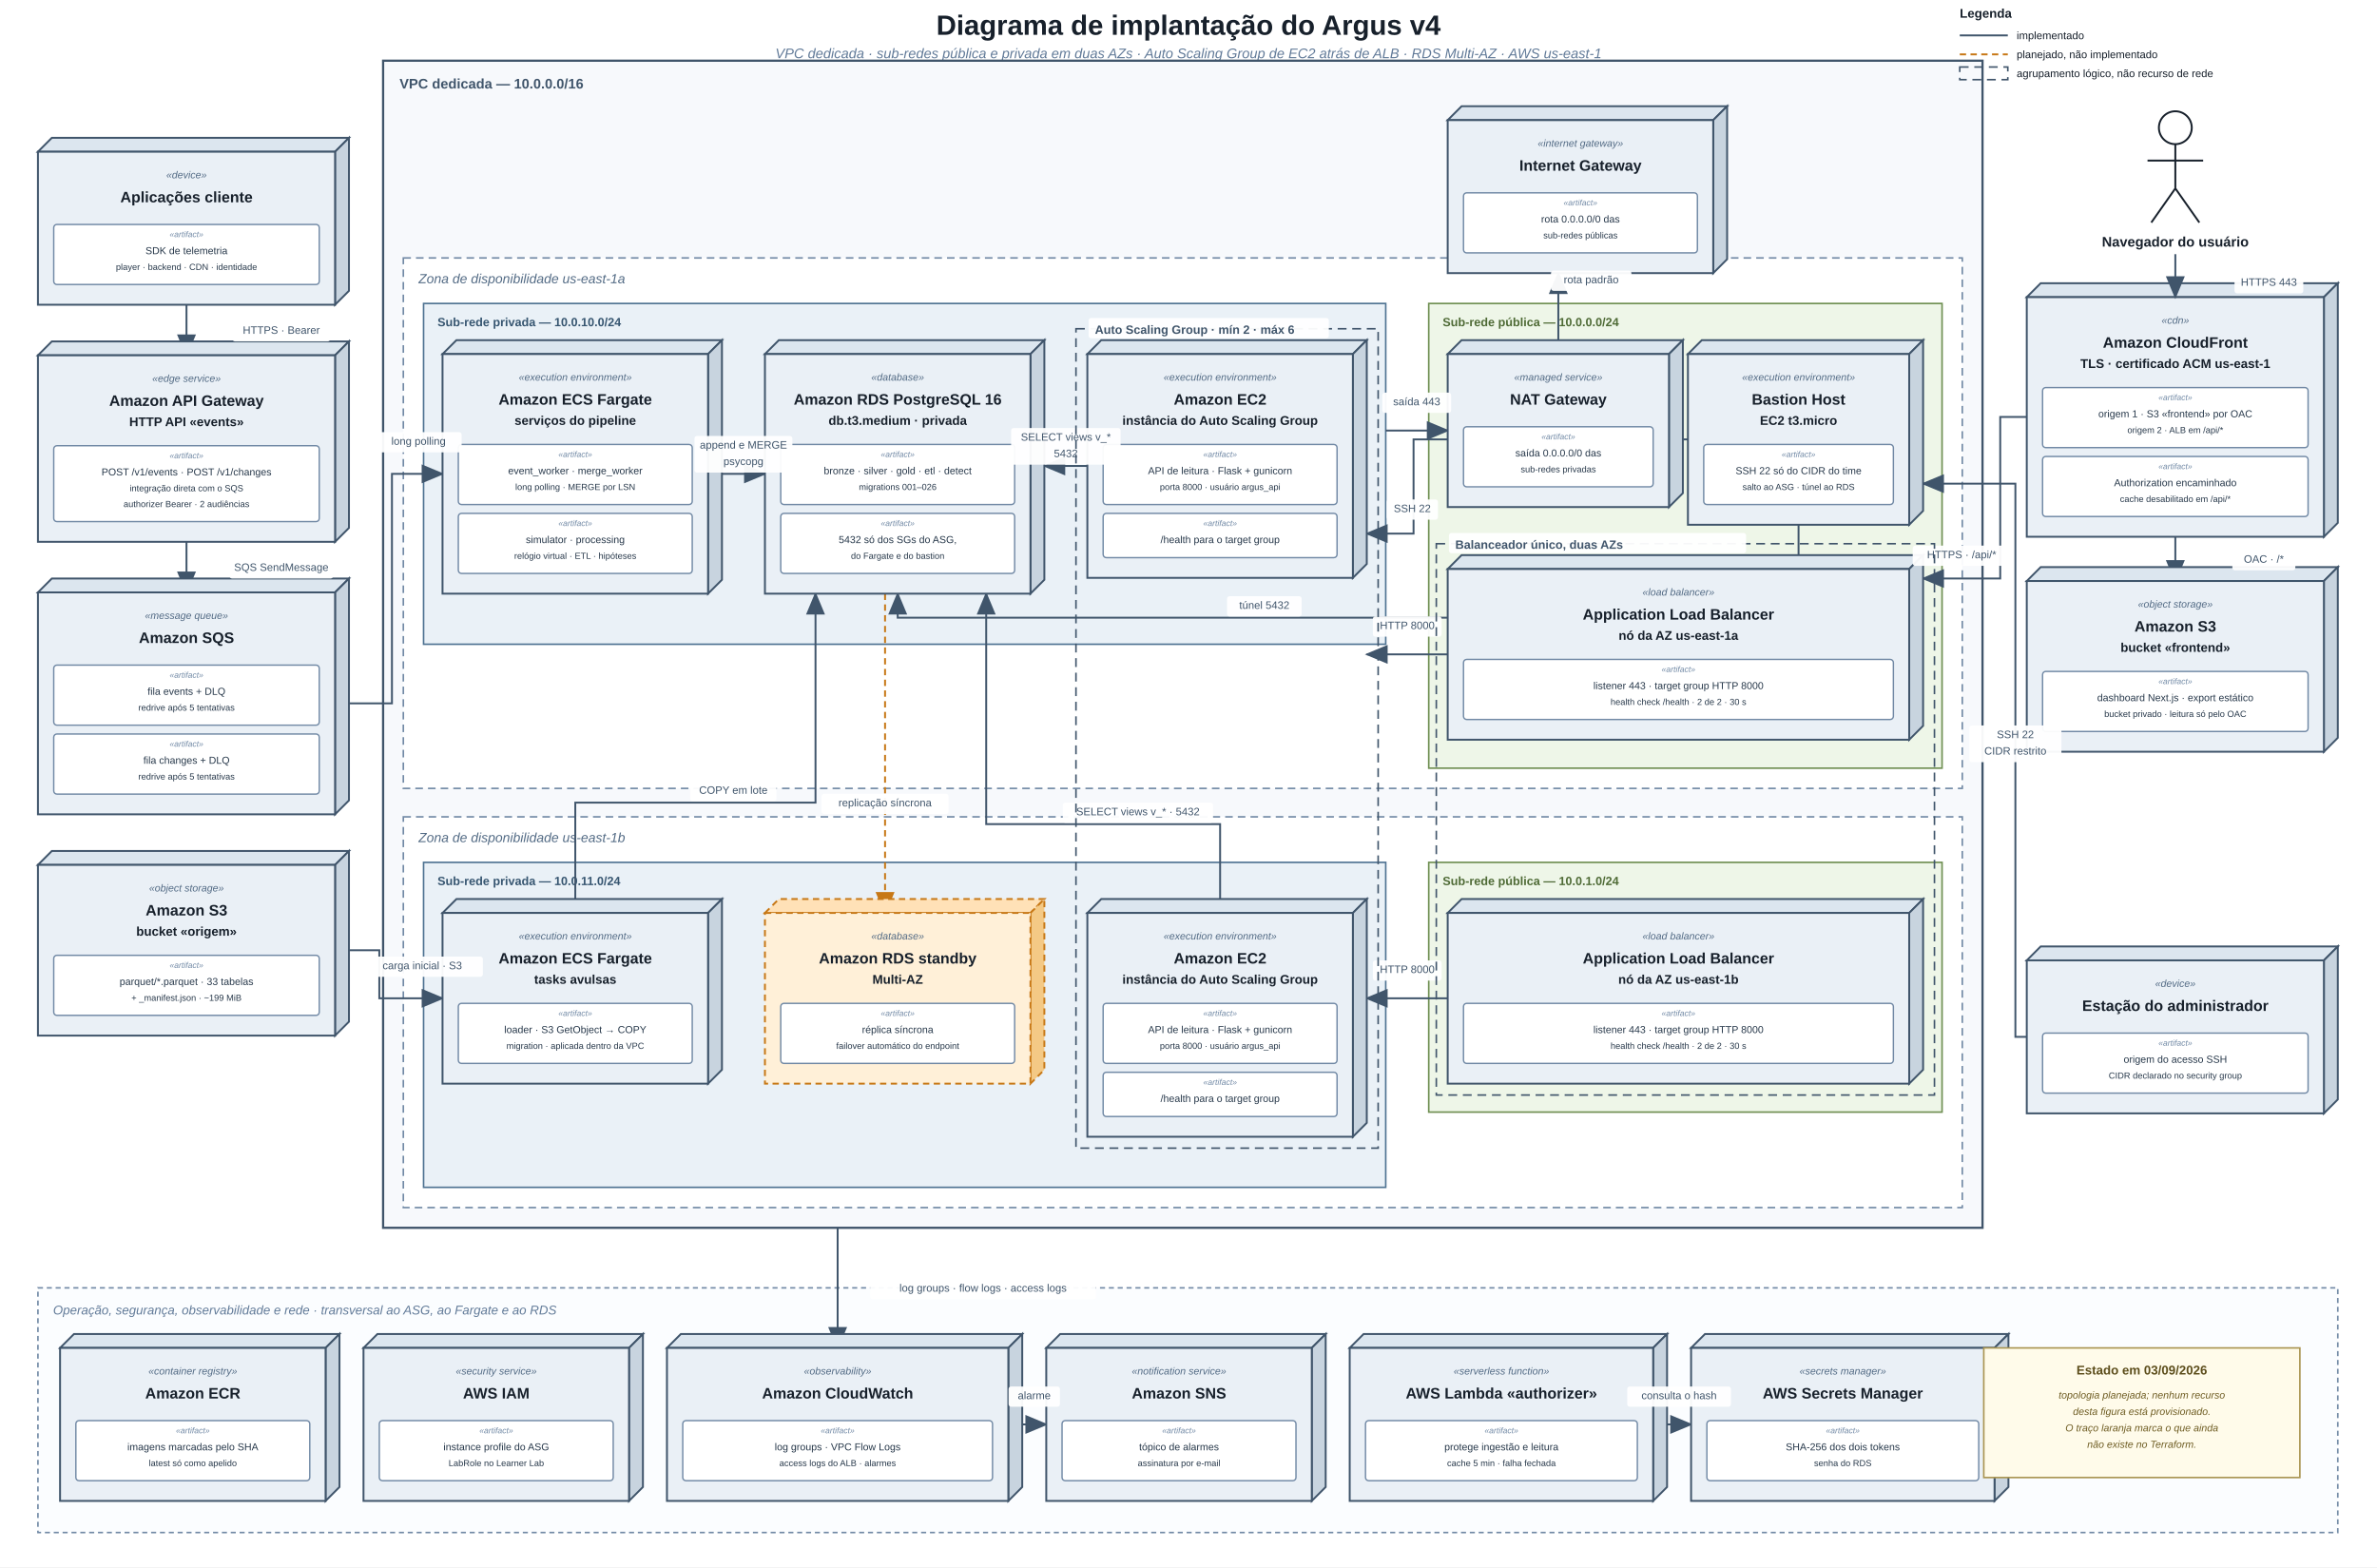
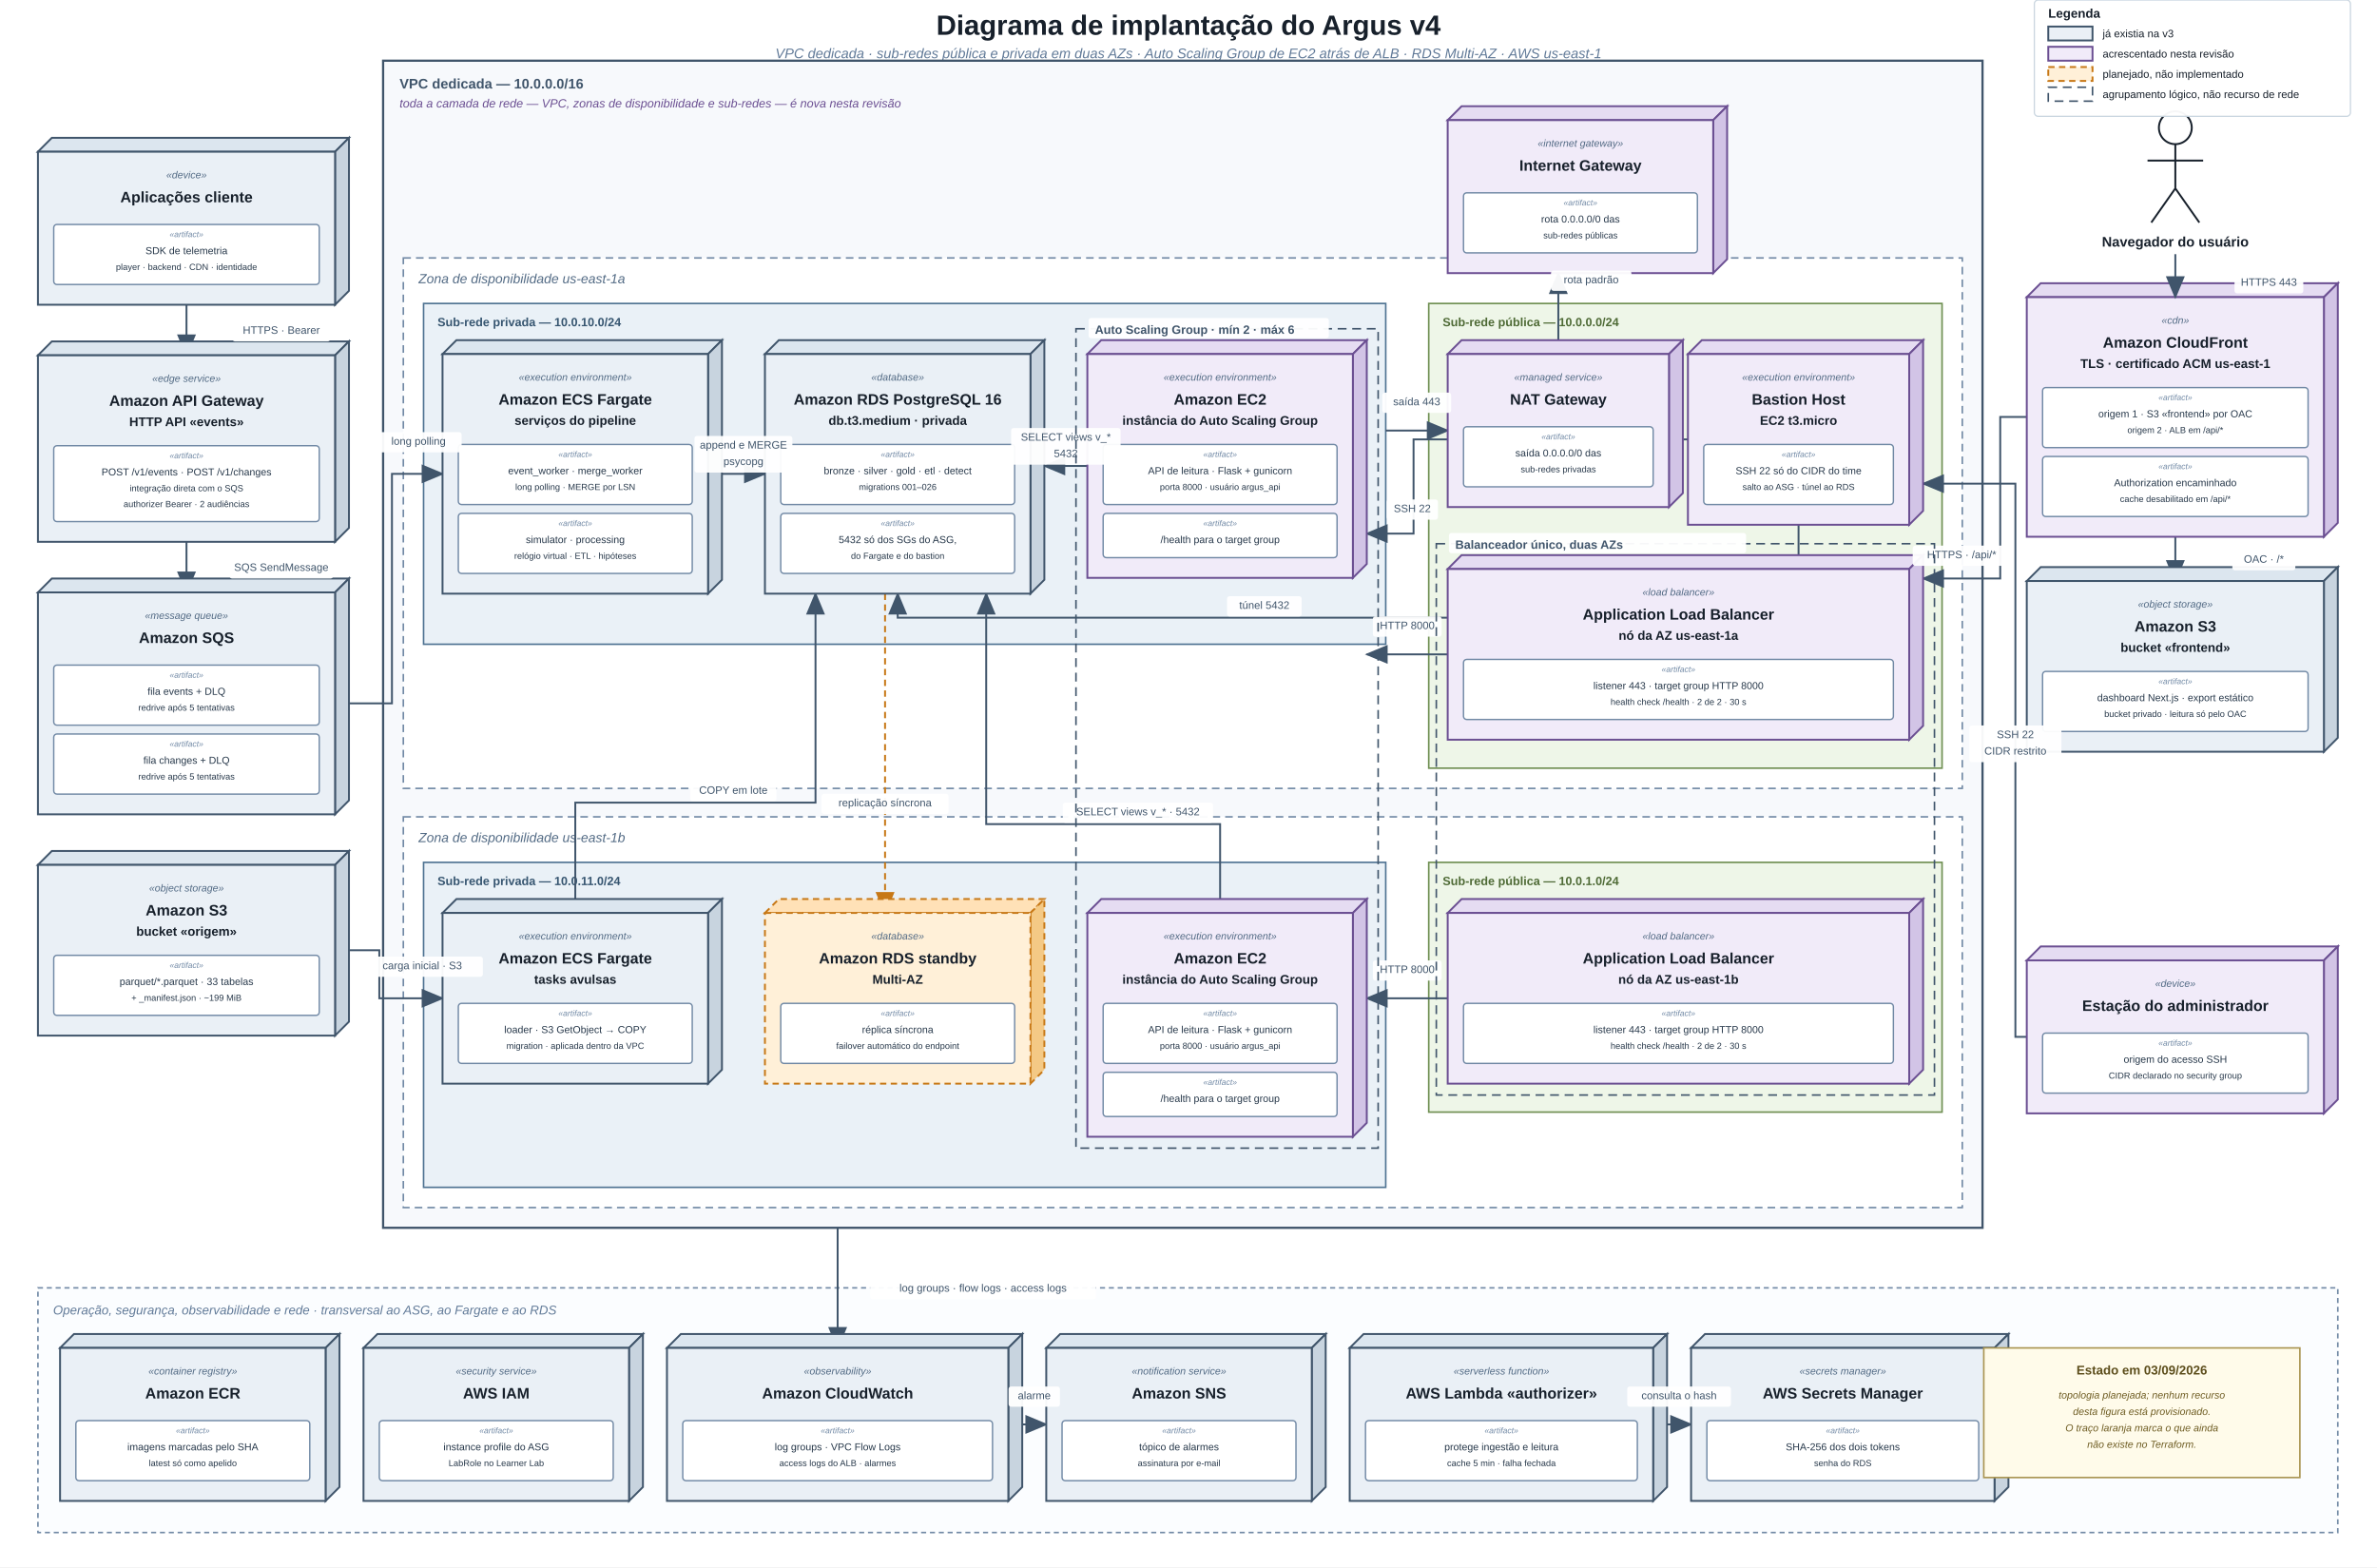
<svg xmlns="http://www.w3.org/2000/svg" width="3760" height="2479" viewBox="0 0 3760 2479" role="img" aria-labelledby="title desc">
  <defs>
    <marker id="arrow" markerWidth="12" markerHeight="10" refX="11" refY="5" orient="auto" markerUnits="strokeWidth">
      <path d="M0,0 L12,5 L0,10 z" fill="#40556b" />
    </marker>
    <marker id="arrow-plan" markerWidth="12" markerHeight="10" refX="11" refY="5" orient="auto" markerUnits="strokeWidth">
      <path d="M0,0 L12,5 L0,10 z" fill="#c77816" />
    </marker>
    <style>
      .page-title { font: 700 44px Arial, sans-serif; fill: #17202b; text-anchor: middle; }
      .page-subtitle { font: italic 22px Arial, sans-serif; fill: #617a98; text-anchor: middle; }
      .node-face { fill: #eaf0f6; stroke: #40556b; stroke-width: 3; }
      .node-top { fill: #dce6ef; stroke: #40556b; stroke-width: 3; }
      .node-side { fill: #c8d4df; stroke: #40556b; stroke-width: 3; }
+       .new-face { fill: #f1ebf9; stroke: #6b4f92; stroke-width: 3; }
+       .new-top { fill: #e5dcf2; stroke: #6b4f92; stroke-width: 3; }
+       .new-side { fill: #d2c4e6; stroke: #6b4f92; stroke-width: 3; }
+       .vpc-note { font: italic 19px Arial, sans-serif; fill: #6b4f92; }
      .planned-face { fill: #fff0d8; stroke: #c77816; stroke-width: 3; stroke-dasharray: 10 7; }
      .planned-top { fill: #ffe1b7; stroke: #c77816; stroke-width: 3; stroke-dasharray: 10 7; }
      .planned-side { fill: #f4c985; stroke: #c77816; stroke-width: 3; stroke-dasharray: 10 7; }
      .artifact { fill: #ffffff; stroke: #7189a5; stroke-width: 2.2; rx: 5; }
      .stereo { font: italic 16px Arial, sans-serif; fill: #526a84; text-anchor: middle; }
      .node-title { font: 700 24px Arial, sans-serif; fill: #17202b; text-anchor: middle; }
      .node-subtitle { font: 700 20px Arial, sans-serif; fill: #17202b; text-anchor: middle; }
      .artifact-stereo { font: italic 13px Arial, sans-serif; fill: #7189a5; text-anchor: middle; }
      .artifact-text { font: 16px Arial, sans-serif; fill: #27384a; text-anchor: middle; }
      .artifact-small { font: 14px Arial, sans-serif; fill: #27384a; text-anchor: middle; }
      .flow { fill: none; stroke: #40556b; stroke-width: 3; marker-end: url(#arrow); }
      .flow-plan { fill: none; stroke: #c77816; stroke-width: 3; stroke-dasharray: 10 7; marker-end: url(#arrow-plan); }
      .flow-label-bg { fill: #ffffff; opacity: .95; rx: 4; }
      .flow-label { font: 17px Arial, sans-serif; fill: #40556b; text-anchor: middle; }
      .band { fill: #fbfdff; stroke: #7189a5; stroke-width: 2.5; stroke-dasharray: 8 6; }
      .band-title { font: italic 20px Arial, sans-serif; fill: #617a98; }
      .vpc { fill: #f7f9fc; stroke: #40556b; stroke-width: 3.5; }
      .vpc-title { font: 700 22px Arial, sans-serif; fill: #40556b; }
      .az { fill: #ffffff; stroke: #7189a5; stroke-width: 2.5; stroke-dasharray: 12 8; }
      .az-title { font: italic 21px Arial, sans-serif; fill: #526a84; }
      .sub-pub { fill: #eef6e8; stroke: #6f8f52; stroke-width: 2.5; }
      .sub-pub-title { font: 700 19px Arial, sans-serif; fill: #4e6a35; }
      .sub-priv { fill: #eaf1f7; stroke: #4f7392; stroke-width: 2.5; }
      .sub-priv-title { font: 700 19px Arial, sans-serif; fill: #365570; }
      .group { fill: none; stroke: #40556b; stroke-width: 2.5; stroke-dasharray: 14 9; }
      .group-title { font: 700 19px Arial, sans-serif; fill: #40556b; }
      .note { fill: #fffbea; stroke: #aa9552; stroke-width: 2.5; }
      .note-title { font: 700 20px Arial, sans-serif; fill: #5c4d1b; text-anchor: middle; }
      .note-text { font: italic 16px Arial, sans-serif; fill: #6e5c22; text-anchor: middle; }
      .legend-title { font: 700 20px Arial, sans-serif; fill: #17202b; }
      .legend-text { font: 17px Arial, sans-serif; fill: #17202b; }
      .actor { fill: none; stroke: #17202b; stroke-width: 3; }
      .actor-label { font: 700 22px Arial, sans-serif; fill: #17202b; text-anchor: middle; }
    </style>
  </defs>
  <rect width="3760" height="2479" fill="#ffffff" />
  <text x="1880.0" y="55" class="page-title">Diagrama de implantação do Argus v4</text>
  <text x="1880.0" y="92" class="page-subtitle">VPC dedicada · sub-redes pública e privada em duas AZs · Auto Scaling Group de EC2 atrás de ALB · RDS Multi-AZ · AWS us-east-1</text>
  <rect x="606" y="96" width="2530" height="1846" class="vpc" />
  <text x="632" y="140" class="vpc-title">VPC dedicada — 10.0.0.0/16</text>
+   <text x="632" y="170" class="vpc-note">toda a camada de rede — VPC, zonas de disponibilidade e sub-redes — é nova nesta revisão</text>
  <rect x="638" y="408" width="2466" height="839" class="az" />
  <text x="662" y="448" class="az-title">Zona de disponibilidade us-east-1a</text>
  <rect x="638" y="1292" width="2466" height="618" class="az" />
  <text x="662" y="1332" class="az-title">Zona de disponibilidade us-east-1b</text>
  <rect x="670" y="480" width="1522" height="539" class="sub-priv" />
  <text x="692" y="516" class="sub-priv-title">Sub-rede privada — 10.0.10.0/24</text>
  <rect x="2260" y="480" width="812" height="735" class="sub-pub" />
  <text x="2282" y="516" class="sub-pub-title">Sub-rede pública — 10.0.0.0/24</text>
  <rect x="670" y="1364" width="1522" height="514" class="sub-priv" />
  <text x="692" y="1400" class="sub-priv-title">Sub-rede privada — 10.0.11.0/24</text>
  <rect x="2260" y="1364" width="812" height="395" class="sub-pub" />
  <text x="2282" y="1400" class="sub-pub-title">Sub-rede pública — 10.0.1.0/24</text>
  <rect x="60" y="2037" width="3638" height="387" class="band" />
  <text x="84" y="2079" class="band-title">Operação, segurança, observabilidade e rede · transversal ao ASG, ao Fargate e ao RDS</text>
  <path d="M295.0 482 V562" class="flow" />
  <path d="M295.0 857 V937" class="flow" />
  <path d="M530 1112.5 H620 V749.5 H700" class="flow" />
  <path d="M530 1503.0 H600 V1579.0 H700" class="flow" />
  <path d="M1142 749.5 H1210" class="flow" />
  <path d="M910.0 1444 V1269.5 H1290 V939" class="flow" />
  <path d="M1720 737.0 H1652" class="flow" />
  <path d="M1930.0 1444 V1303.5 H1560 V939" class="flow" />
  <path d="M1400 939 V1444" class="flow-plan" />
  <path d="M2290 1035.0 H2162" class="flow" />
  <path d="M2290 1579.0 H2162" class="flow" />
  <path d="M2192 681.0 H2290" class="flow" />
  <path d="M2465.0 560 V432" class="flow" />
  <path d="M2670 695.0 H2236 V844 H2162" class="flow" />
  <path d="M2845.0 830 V977 H1420 V939" class="flow" />
  <path d="M3206 659.5 H3164 V915.0 H3042" class="flow" />
  <path d="M3441.0 849 V919" class="flow" />
  <path d="M3206 1640.0 H3188 V765.0 H3042" class="flow" />
  <path d="M1617 2253.0 H1655" class="flow" />
  <path d="M2637 2253.0 H2675" class="flow" />
  <path d="M1325.0 1942 V2132" class="flow" />
  <g>
    <polygon points="60,240 82,218 552,218 530,240" class="node-top" />
    <polygon points="530,240 552,218 552,460 530,482" class="node-side" />
    <rect x="60" y="240" width="470" height="242" class="node-face" />
    <text x="295.0" y="282" class="stereo">«device»</text>
    <text x="295.0" y="320" class="node-title">Aplicações cliente</text>
    <rect x="85" y="355" width="420" height="95" class="artifact" />
    <text x="295.0" y="375" class="artifact-stereo">«artifact»</text>
    <text x="295.0" y="402" class="artifact-text">SDK de telemetria</text>
    <text x="295.0" y="427" class="artifact-small">player · backend · CDN · identidade</text>
  </g>
  <g>
    <polygon points="60,562 82,540 552,540 530,562" class="node-top" />
    <polygon points="530,562 552,540 552,835 530,857" class="node-side" />
    <rect x="60" y="562" width="470" height="295" class="node-face" />
    <text x="295.0" y="604" class="stereo">«edge service»</text>
    <text x="295.0" y="642" class="node-title">Amazon API Gateway</text>
    <text x="295.0" y="674" class="node-subtitle">HTTP API «events»</text>
    <rect x="85" y="705" width="420" height="120" class="artifact" />
    <text x="295.0" y="725" class="artifact-stereo">«artifact»</text>
    <text x="295.0" y="752" class="artifact-text">POST /v1/events · POST /v1/changes</text>
    <text x="295.0" y="777" class="artifact-small">integração direta com o SQS</text>
    <text x="295.0" y="802" class="artifact-small">authorizer Bearer · 2 audiências</text>
  </g>
  <g>
    <polygon points="60,937 82,915 552,915 530,937" class="node-top" />
    <polygon points="530,937 552,915 552,1266 530,1288" class="node-side" />
    <rect x="60" y="937" width="470" height="351" class="node-face" />
    <text x="295.0" y="979" class="stereo">«message queue»</text>
    <text x="295.0" y="1017" class="node-title">Amazon SQS</text>
    <rect x="85" y="1052" width="420" height="95" class="artifact" />
    <text x="295.0" y="1072" class="artifact-stereo">«artifact»</text>
    <text x="295.0" y="1099" class="artifact-text">fila events + DLQ</text>
    <text x="295.0" y="1124" class="artifact-small">redrive após 5 tentativas</text>
    <rect x="85" y="1161" width="420" height="95" class="artifact" />
    <text x="295.0" y="1181" class="artifact-stereo">«artifact»</text>
    <text x="295.0" y="1208" class="artifact-text">fila changes + DLQ</text>
    <text x="295.0" y="1233" class="artifact-small">redrive após 5 tentativas</text>
  </g>
  <g>
    <polygon points="60,1368 82,1346 552,1346 530,1368" class="node-top" />
    <polygon points="530,1368 552,1346 552,1616 530,1638" class="node-side" />
    <rect x="60" y="1368" width="470" height="270" class="node-face" />
    <text x="295.0" y="1410" class="stereo">«object storage»</text>
    <text x="295.0" y="1448" class="node-title">Amazon S3</text>
    <text x="295.0" y="1480" class="node-subtitle">bucket «origem»</text>
    <rect x="85" y="1511" width="420" height="95" class="artifact" />
    <text x="295.0" y="1531" class="artifact-stereo">«artifact»</text>
    <text x="295.0" y="1558" class="artifact-text">parquet/*.parquet · 33 tabelas</text>
    <text x="295.0" y="1583" class="artifact-small">+ _manifest.json · ~199 MiB</text>
  </g>
  <g>
    <polygon points="700,560 722,538 1142,538 1120,560" class="node-top" />
    <polygon points="1120,560 1142,538 1142,917 1120,939" class="node-side" />
    <rect x="700" y="560" width="420" height="379" class="node-face" />
    <text x="910.0" y="602" class="stereo">«execution environment»</text>
    <text x="910.0" y="640" class="node-title">Amazon ECS Fargate</text>
    <text x="910.0" y="672" class="node-subtitle">serviços do pipeline</text>
    <rect x="725" y="703" width="370" height="95" class="artifact" />
    <text x="910.0" y="723" class="artifact-stereo">«artifact»</text>
    <text x="910.0" y="750" class="artifact-text">event_worker · merge_worker</text>
    <text x="910.0" y="775" class="artifact-small">long polling · MERGE por LSN</text>
    <rect x="725" y="812" width="370" height="95" class="artifact" />
    <text x="910.0" y="832" class="artifact-stereo">«artifact»</text>
    <text x="910.0" y="859" class="artifact-text">simulator · processing</text>
    <text x="910.0" y="884" class="artifact-small">relógio virtual · ETL · hipóteses</text>
  </g>
  <g>
    <polygon points="1210,560 1232,538 1652,538 1630,560" class="node-top" />
    <polygon points="1630,560 1652,538 1652,917 1630,939" class="node-side" />
    <rect x="1210" y="560" width="420" height="379" class="node-face" />
    <text x="1420.0" y="602" class="stereo">«database»</text>
    <text x="1420.0" y="640" class="node-title">Amazon RDS PostgreSQL 16</text>
    <text x="1420.0" y="672" class="node-subtitle">db.t3.medium · privada</text>
    <rect x="1235" y="703" width="370" height="95" class="artifact" />
    <text x="1420.0" y="723" class="artifact-stereo">«artifact»</text>
    <text x="1420.0" y="750" class="artifact-text">bronze · silver · gold · etl · detect</text>
    <text x="1420.0" y="775" class="artifact-small">migrations 001–026</text>
    <rect x="1235" y="812" width="370" height="95" class="artifact" />
    <text x="1420.0" y="832" class="artifact-stereo">«artifact»</text>
    <text x="1420.0" y="859" class="artifact-text">5432 só dos SGs do ASG,</text>
    <text x="1420.0" y="884" class="artifact-small">do Fargate e do bastion</text>
  </g>
  <g>
-     <polygon points="1720,560 1742,538 2162,538 2140,560" class="node-top" />
-     <polygon points="2140,560 2162,538 2162,892 2140,914" class="node-side" />
-     <rect x="1720" y="560" width="420" height="354" class="node-face" />
+     <polygon points="1720,560 1742,538 2162,538 2140,560" class="new-top" />
+     <polygon points="2140,560 2162,538 2162,892 2140,914" class="new-side" />
+     <rect x="1720" y="560" width="420" height="354" class="new-face" />
    <text x="1930.0" y="602" class="stereo">«execution environment»</text>
    <text x="1930.0" y="640" class="node-title">Amazon EC2</text>
    <text x="1930.0" y="672" class="node-subtitle">instância do Auto Scaling Group</text>
    <rect x="1745" y="703" width="370" height="95" class="artifact" />
    <text x="1930.0" y="723" class="artifact-stereo">«artifact»</text>
    <text x="1930.0" y="750" class="artifact-text">API de leitura · Flask + gunicorn</text>
    <text x="1930.0" y="775" class="artifact-small">porta 8000 · usuário argus_api</text>
    <rect x="1745" y="812" width="370" height="70" class="artifact" />
    <text x="1930.0" y="832" class="artifact-stereo">«artifact»</text>
    <text x="1930.0" y="859" class="artifact-text">/health para o target group</text>
  </g>
  <g>
-     <polygon points="2290,560 2312,538 2662,538 2640,560" class="node-top" />
-     <polygon points="2640,560 2662,538 2662,780 2640,802" class="node-side" />
-     <rect x="2290" y="560" width="350" height="242" class="node-face" />
+     <polygon points="2290,560 2312,538 2662,538 2640,560" class="new-top" />
+     <polygon points="2640,560 2662,538 2662,780 2640,802" class="new-side" />
+     <rect x="2290" y="560" width="350" height="242" class="new-face" />
    <text x="2465.0" y="602" class="stereo">«managed service»</text>
    <text x="2465.0" y="640" class="node-title">NAT Gateway</text>
    <rect x="2315" y="675" width="300" height="95" class="artifact" />
    <text x="2465.0" y="695" class="artifact-stereo">«artifact»</text>
    <text x="2465.0" y="722" class="artifact-text">saída 0.0.0.0/0 das</text>
    <text x="2465.0" y="747" class="artifact-small">sub-redes privadas</text>
  </g>
  <g>
-     <polygon points="2670,560 2692,538 3042,538 3020,560" class="node-top" />
-     <polygon points="3020,560 3042,538 3042,808 3020,830" class="node-side" />
-     <rect x="2670" y="560" width="350" height="270" class="node-face" />
+     <polygon points="2670,560 2692,538 3042,538 3020,560" class="new-top" />
+     <polygon points="3020,560 3042,538 3042,808 3020,830" class="new-side" />
+     <rect x="2670" y="560" width="350" height="270" class="new-face" />
    <text x="2845.0" y="602" class="stereo">«execution environment»</text>
    <text x="2845.0" y="640" class="node-title">Bastion Host</text>
    <text x="2845.0" y="672" class="node-subtitle">EC2 t3.micro</text>
    <rect x="2695" y="703" width="300" height="95" class="artifact" />
    <text x="2845.0" y="723" class="artifact-stereo">«artifact»</text>
    <text x="2845.0" y="750" class="artifact-text">SSH 22 só do CIDR do time</text>
    <text x="2845.0" y="775" class="artifact-small">salto ao ASG · túnel ao RDS</text>
  </g>
  <g>
-     <polygon points="2290,900 2312,878 3042,878 3020,900" class="node-top" />
-     <polygon points="3020,900 3042,878 3042,1148 3020,1170" class="node-side" />
-     <rect x="2290" y="900" width="730" height="270" class="node-face" />
+     <polygon points="2290,900 2312,878 3042,878 3020,900" class="new-top" />
+     <polygon points="3020,900 3042,878 3042,1148 3020,1170" class="new-side" />
+     <rect x="2290" y="900" width="730" height="270" class="new-face" />
    <text x="2655.0" y="942" class="stereo">«load balancer»</text>
    <text x="2655.0" y="980" class="node-title">Application Load Balancer</text>
    <text x="2655.0" y="1012" class="node-subtitle">nó da AZ us-east-1a</text>
    <rect x="2315" y="1043" width="680" height="95" class="artifact" />
    <text x="2655.0" y="1063" class="artifact-stereo">«artifact»</text>
    <text x="2655.0" y="1090" class="artifact-text">listener 443 · target group HTTP 8000</text>
    <text x="2655.0" y="1115" class="artifact-small">health check /health · 2 de 2 · 30 s</text>
  </g>
  <g>
    <polygon points="700,1444 722,1422 1142,1422 1120,1444" class="node-top" />
    <polygon points="1120,1444 1142,1422 1142,1692 1120,1714" class="node-side" />
    <rect x="700" y="1444" width="420" height="270" class="node-face" />
    <text x="910.0" y="1486" class="stereo">«execution environment»</text>
    <text x="910.0" y="1524" class="node-title">Amazon ECS Fargate</text>
    <text x="910.0" y="1556" class="node-subtitle">tasks avulsas</text>
    <rect x="725" y="1587" width="370" height="95" class="artifact" />
    <text x="910.0" y="1607" class="artifact-stereo">«artifact»</text>
    <text x="910.0" y="1634" class="artifact-text">loader · S3 GetObject → COPY</text>
    <text x="910.0" y="1659" class="artifact-small">migration · aplicada dentro da VPC</text>
  </g>
  <g>
    <polygon points="1210,1444 1232,1422 1652,1422 1630,1444" class="planned-top" />
    <polygon points="1630,1444 1652,1422 1652,1692 1630,1714" class="planned-side" />
    <rect x="1210" y="1444" width="420" height="270" class="planned-face" />
    <text x="1420.0" y="1486" class="stereo">«database»</text>
    <text x="1420.0" y="1524" class="node-title">Amazon RDS standby</text>
    <text x="1420.0" y="1556" class="node-subtitle">Multi-AZ</text>
    <rect x="1235" y="1587" width="370" height="95" class="artifact" />
    <text x="1420.0" y="1607" class="artifact-stereo">«artifact»</text>
    <text x="1420.0" y="1634" class="artifact-text">réplica síncrona</text>
    <text x="1420.0" y="1659" class="artifact-small">failover automático do endpoint</text>
  </g>
  <g>
-     <polygon points="1720,1444 1742,1422 2162,1422 2140,1444" class="node-top" />
-     <polygon points="2140,1444 2162,1422 2162,1776 2140,1798" class="node-side" />
-     <rect x="1720" y="1444" width="420" height="354" class="node-face" />
+     <polygon points="1720,1444 1742,1422 2162,1422 2140,1444" class="new-top" />
+     <polygon points="2140,1444 2162,1422 2162,1776 2140,1798" class="new-side" />
+     <rect x="1720" y="1444" width="420" height="354" class="new-face" />
    <text x="1930.0" y="1486" class="stereo">«execution environment»</text>
    <text x="1930.0" y="1524" class="node-title">Amazon EC2</text>
    <text x="1930.0" y="1556" class="node-subtitle">instância do Auto Scaling Group</text>
    <rect x="1745" y="1587" width="370" height="95" class="artifact" />
    <text x="1930.0" y="1607" class="artifact-stereo">«artifact»</text>
    <text x="1930.0" y="1634" class="artifact-text">API de leitura · Flask + gunicorn</text>
    <text x="1930.0" y="1659" class="artifact-small">porta 8000 · usuário argus_api</text>
    <rect x="1745" y="1696" width="370" height="70" class="artifact" />
    <text x="1930.0" y="1716" class="artifact-stereo">«artifact»</text>
    <text x="1930.0" y="1743" class="artifact-text">/health para o target group</text>
  </g>
  <g>
-     <polygon points="2290,1444 2312,1422 3042,1422 3020,1444" class="node-top" />
-     <polygon points="3020,1444 3042,1422 3042,1692 3020,1714" class="node-side" />
-     <rect x="2290" y="1444" width="730" height="270" class="node-face" />
+     <polygon points="2290,1444 2312,1422 3042,1422 3020,1444" class="new-top" />
+     <polygon points="3020,1444 3042,1422 3042,1692 3020,1714" class="new-side" />
+     <rect x="2290" y="1444" width="730" height="270" class="new-face" />
    <text x="2655.0" y="1486" class="stereo">«load balancer»</text>
    <text x="2655.0" y="1524" class="node-title">Application Load Balancer</text>
    <text x="2655.0" y="1556" class="node-subtitle">nó da AZ us-east-1b</text>
    <rect x="2315" y="1587" width="680" height="95" class="artifact" />
    <text x="2655.0" y="1607" class="artifact-stereo">«artifact»</text>
    <text x="2655.0" y="1634" class="artifact-text">listener 443 · target group HTTP 8000</text>
    <text x="2655.0" y="1659" class="artifact-small">health check /health · 2 de 2 · 30 s</text>
  </g>
  <g>
-     <polygon points="2290,190 2312,168 2732,168 2710,190" class="node-top" />
-     <polygon points="2710,190 2732,168 2732,410 2710,432" class="node-side" />
-     <rect x="2290" y="190" width="420" height="242" class="node-face" />
+     <polygon points="2290,190 2312,168 2732,168 2710,190" class="new-top" />
+     <polygon points="2710,190 2732,168 2732,410 2710,432" class="new-side" />
+     <rect x="2290" y="190" width="420" height="242" class="new-face" />
    <text x="2500.0" y="232" class="stereo">«internet gateway»</text>
    <text x="2500.0" y="270" class="node-title">Internet Gateway</text>
    <rect x="2315" y="305" width="370" height="95" class="artifact" />
    <text x="2500.0" y="325" class="artifact-stereo">«artifact»</text>
    <text x="2500.0" y="352" class="artifact-text">rota 0.0.0.0/0 das</text>
    <text x="2500.0" y="377" class="artifact-small">sub-redes públicas</text>
  </g>
  <g>
-     <polygon points="3206,470 3228,448 3698,448 3676,470" class="node-top" />
-     <polygon points="3676,470 3698,448 3698,827 3676,849" class="node-side" />
-     <rect x="3206" y="470" width="470" height="379" class="node-face" />
+     <polygon points="3206,470 3228,448 3698,448 3676,470" class="new-top" />
+     <polygon points="3676,470 3698,448 3698,827 3676,849" class="new-side" />
+     <rect x="3206" y="470" width="470" height="379" class="new-face" />
    <text x="3441.0" y="512" class="stereo">«cdn»</text>
    <text x="3441.0" y="550" class="node-title">Amazon CloudFront</text>
    <text x="3441.0" y="582" class="node-subtitle">TLS · certificado ACM us-east-1</text>
    <rect x="3231" y="613" width="420" height="95" class="artifact" />
    <text x="3441.0" y="633" class="artifact-stereo">«artifact»</text>
    <text x="3441.0" y="660" class="artifact-text">origem 1 · S3 «frontend» por OAC</text>
    <text x="3441.0" y="685" class="artifact-small">origem 2 · ALB em /api/*</text>
    <rect x="3231" y="722" width="420" height="95" class="artifact" />
    <text x="3441.0" y="742" class="artifact-stereo">«artifact»</text>
    <text x="3441.0" y="769" class="artifact-text">Authorization encaminhado</text>
    <text x="3441.0" y="794" class="artifact-small">cache desabilitado em /api/*</text>
  </g>
  <g>
    <polygon points="3206,919 3228,897 3698,897 3676,919" class="node-top" />
    <polygon points="3676,919 3698,897 3698,1167 3676,1189" class="node-side" />
    <rect x="3206" y="919" width="470" height="270" class="node-face" />
    <text x="3441.0" y="961" class="stereo">«object storage»</text>
    <text x="3441.0" y="999" class="node-title">Amazon S3</text>
    <text x="3441.0" y="1031" class="node-subtitle">bucket «frontend»</text>
    <rect x="3231" y="1062" width="420" height="95" class="artifact" />
    <text x="3441.0" y="1082" class="artifact-stereo">«artifact»</text>
    <text x="3441.0" y="1109" class="artifact-text">dashboard Next.js · export estático</text>
    <text x="3441.0" y="1134" class="artifact-small">bucket privado · leitura só pelo OAC</text>
  </g>
  <g>
-     <polygon points="3206,1519 3228,1497 3698,1497 3676,1519" class="node-top" />
-     <polygon points="3676,1519 3698,1497 3698,1739 3676,1761" class="node-side" />
-     <rect x="3206" y="1519" width="470" height="242" class="node-face" />
+     <polygon points="3206,1519 3228,1497 3698,1497 3676,1519" class="new-top" />
+     <polygon points="3676,1519 3698,1497 3698,1739 3676,1761" class="new-side" />
+     <rect x="3206" y="1519" width="470" height="242" class="new-face" />
    <text x="3441.0" y="1561" class="stereo">«device»</text>
    <text x="3441.0" y="1599" class="node-title">Estação do administrador</text>
    <rect x="3231" y="1634" width="420" height="95" class="artifact" />
    <text x="3441.0" y="1654" class="artifact-stereo">«artifact»</text>
    <text x="3441.0" y="1681" class="artifact-text">origem do acesso SSH</text>
    <text x="3441.0" y="1706" class="artifact-small">CIDR declarado no security group</text>
  </g>
  <g>
    <polygon points="95,2132 117,2110 537,2110 515,2132" class="node-top" />
    <polygon points="515,2132 537,2110 537,2352 515,2374" class="node-side" />
    <rect x="95" y="2132" width="420" height="242" class="node-face" />
    <text x="305.0" y="2174" class="stereo">«container registry»</text>
    <text x="305.0" y="2212" class="node-title">Amazon ECR</text>
    <rect x="120" y="2247" width="370" height="95" class="artifact" />
    <text x="305.0" y="2267" class="artifact-stereo">«artifact»</text>
    <text x="305.0" y="2294" class="artifact-text">imagens marcadas pelo SHA</text>
    <text x="305.0" y="2319" class="artifact-small">latest só como apelido</text>
  </g>
  <g>
    <polygon points="575,2132 597,2110 1017,2110 995,2132" class="node-top" />
    <polygon points="995,2132 1017,2110 1017,2352 995,2374" class="node-side" />
    <rect x="575" y="2132" width="420" height="242" class="node-face" />
    <text x="785.0" y="2174" class="stereo">«security service»</text>
    <text x="785.0" y="2212" class="node-title">AWS IAM</text>
    <rect x="600" y="2247" width="370" height="95" class="artifact" />
    <text x="785.0" y="2267" class="artifact-stereo">«artifact»</text>
    <text x="785.0" y="2294" class="artifact-text">instance profile do ASG</text>
    <text x="785.0" y="2319" class="artifact-small">LabRole no Learner Lab</text>
  </g>
  <g>
    <polygon points="1055,2132 1077,2110 1617,2110 1595,2132" class="node-top" />
    <polygon points="1595,2132 1617,2110 1617,2352 1595,2374" class="node-side" />
    <rect x="1055" y="2132" width="540" height="242" class="node-face" />
    <text x="1325.0" y="2174" class="stereo">«observability»</text>
    <text x="1325.0" y="2212" class="node-title">Amazon CloudWatch</text>
    <rect x="1080" y="2247" width="490" height="95" class="artifact" />
    <text x="1325.0" y="2267" class="artifact-stereo">«artifact»</text>
    <text x="1325.0" y="2294" class="artifact-text">log groups · VPC Flow Logs</text>
    <text x="1325.0" y="2319" class="artifact-small">access logs do ALB · alarmes</text>
  </g>
  <g>
    <polygon points="1655,2132 1677,2110 2097,2110 2075,2132" class="node-top" />
    <polygon points="2075,2132 2097,2110 2097,2352 2075,2374" class="node-side" />
    <rect x="1655" y="2132" width="420" height="242" class="node-face" />
    <text x="1865.0" y="2174" class="stereo">«notification service»</text>
    <text x="1865.0" y="2212" class="node-title">Amazon SNS</text>
    <rect x="1680" y="2247" width="370" height="95" class="artifact" />
    <text x="1865.0" y="2267" class="artifact-stereo">«artifact»</text>
    <text x="1865.0" y="2294" class="artifact-text">tópico de alarmes</text>
    <text x="1865.0" y="2319" class="artifact-small">assinatura por e-mail</text>
  </g>
  <g>
    <polygon points="2135,2132 2157,2110 2637,2110 2615,2132" class="node-top" />
    <polygon points="2615,2132 2637,2110 2637,2352 2615,2374" class="node-side" />
    <rect x="2135" y="2132" width="480" height="242" class="node-face" />
    <text x="2375.0" y="2174" class="stereo">«serverless function»</text>
    <text x="2375.0" y="2212" class="node-title">AWS Lambda «authorizer»</text>
    <rect x="2160" y="2247" width="430" height="95" class="artifact" />
    <text x="2375.0" y="2267" class="artifact-stereo">«artifact»</text>
    <text x="2375.0" y="2294" class="artifact-text">protege ingestão e leitura</text>
    <text x="2375.0" y="2319" class="artifact-small">cache 5 min · falha fechada</text>
  </g>
  <g>
    <polygon points="2675,2132 2697,2110 3177,2110 3155,2132" class="node-top" />
    <polygon points="3155,2132 3177,2110 3177,2352 3155,2374" class="node-side" />
    <rect x="2675" y="2132" width="480" height="242" class="node-face" />
    <text x="2915.0" y="2174" class="stereo">«secrets manager»</text>
    <text x="2915.0" y="2212" class="node-title">AWS Secrets Manager</text>
    <rect x="2700" y="2247" width="430" height="95" class="artifact" />
    <text x="2915.0" y="2267" class="artifact-stereo">«artifact»</text>
    <text x="2915.0" y="2294" class="artifact-text">SHA-256 dos dois tokens</text>
    <text x="2915.0" y="2319" class="artifact-small">senha do RDS</text>
  </g>
  <rect x="367.6" y="508.0" width="154.8" height="32" class="flow-label-bg" />
  <text x="445.0" y="528.0" class="flow-label">HTTPS · Bearer</text>
  <rect x="363.0" y="883.0" width="164.0" height="32" class="flow-label-bg" />
  <text x="445.0" y="903.0" class="flow-label">SQS SendMessage</text>
  <rect x="593.8" y="683.5" width="136.4" height="32" class="flow-label-bg" />
  <text x="662" y="703.5" class="flow-label">long polling</text>
  <rect x="572.2" y="1513.0" width="191.6" height="32" class="flow-label-bg" />
  <text x="668" y="1533.0" class="flow-label">carga inicial · S3</text>
  <rect x="1098.6" y="689.5" width="154.8" height="58" class="flow-label-bg" />
  <text x="1176.0" y="709.5" class="flow-label">append e MERGE</text>
  <text x="1176.0" y="735.5" class="flow-label">psycopg</text>
  <rect x="1091.8" y="1235.5" width="136.4" height="32" class="flow-label-bg" />
  <text x="1160" y="1255.5" class="flow-label">COPY em lote</text>
  <rect x="1599.4" y="677.0" width="173.2" height="58" class="flow-label-bg" />
  <text x="1686.0" y="697.0" class="flow-label">SELECT views v_*</text>
  <text x="1686.0" y="723.0" class="flow-label">5432</text>
  <rect x="1681.2" y="1269.5" width="237.6" height="32" class="flow-label-bg" />
  <text x="1800" y="1289.5" class="flow-label">SELECT views v_* · 5432</text>
  <rect x="1299.6" y="1255.5" width="200.8" height="32" class="flow-label-bg" />
  <text x="1400" y="1275.5" class="flow-label">replicação síncrona</text>
  <rect x="2171.6" y="975.0" width="108.8" height="32" class="flow-label-bg" />
  <text x="2226.0" y="995.0" class="flow-label">HTTP 8000</text>
  <rect x="2171.6" y="1519.0" width="108.8" height="32" class="flow-label-bg" />
  <text x="2226.0" y="1539.0" class="flow-label">HTTP 8000</text>
  <rect x="2186.6" y="621.0" width="108.8" height="32" class="flow-label-bg" />
  <text x="2241.0" y="641.0" class="flow-label">saída 443</text>
  <rect x="2453.4" y="428" width="127.2" height="32" class="flow-label-bg" />
  <text x="2517.0" y="448" class="flow-label">rota padrão</text>
  <rect x="2193.4" y="790" width="81.2" height="32" class="flow-label-bg" />
  <text x="2234" y="810" class="flow-label">SSH 22</text>
  <rect x="1941.0" y="943" width="118.0" height="32" class="flow-label-bg" />
  <text x="2000" y="963" class="flow-label">túnel 5432</text>
  <rect x="3025.6" y="863.0" width="154.8" height="32" class="flow-label-bg" />
  <text x="3103.0" y="883.0" class="flow-label">HTTPS · /api/*</text>
  <rect x="3531.2" y="870.0" width="99.6" height="32" class="flow-label-bg" />
  <text x="3581.0" y="890.0" class="flow-label">OAC · /*</text>
  <rect x="3115.2" y="1147.5" width="145.6" height="58" class="flow-label-bg" />
  <text x="3188" y="1167.5" class="flow-label">SSH 22</text>
  <text x="3188" y="1193.5" class="flow-label">CIDR restrito</text>
  <rect x="1595.4" y="2193.0" width="81.2" height="32" class="flow-label-bg" />
  <text x="1636.0" y="2213.0" class="flow-label">alarme</text>
  <rect x="2574.0" y="2193.0" width="164.0" height="32" class="flow-label-bg" />
  <text x="2656.0" y="2213.0" class="flow-label">consulta o hash</text>
  <rect x="1376.4" y="2023.0" width="357.2" height="32" class="flow-label-bg" />
  <text x="1555.0" y="2043.0" class="flow-label">log groups · flow logs · access logs</text>
  <rect x="3534.6" y="432" width="108.8" height="32" class="flow-label-bg" />
  <text x="3589.0" y="452" class="flow-label">HTTPS 443</text>
  <rect x="1702" y="520" width="478" height="1296" class="group" />
  <rect x="1722" y="503" width="380" height="32" class="flow-label-bg" />
  <text x="1732" y="528" class="group-title">Auto Scaling Group · mín 2 · máx 6</text>
  <rect x="2272" y="860" width="788" height="872" class="group" />
  <rect x="2292" y="843" width="470" height="32" class="flow-label-bg" />
  <text x="2302" y="868" class="group-title">Balanceador único, duas AZs</text>
  <circle cx="3441.0" cy="202" r="26" class="actor" />
  <path d="M3441.0 228 V298 M3397.0 254 H3485.0 M3441.0 298 L3403.0 352 M3441.0 298 L3479.0 352" class="actor" />
  <text x="3441.0" y="390" class="actor-label">Navegador do usuário</text>
  <path d="M3441.0 402 V470" class="flow" />
  <rect x="3138" y="2132" width="500" height="205" class="note" />
  <text x="3388.0" y="2174" class="note-title">Estado em 03/09/2026</text>
  <text x="3388.0" y="2212" class="note-text">topologia planejada; nenhum recurso</text>
  <text x="3388.0" y="2238" class="note-text">desta figura está provisionado.</text>
  <text x="3388.0" y="2264" class="note-text">O traço laranja marca o que ainda</text>
  <text x="3388.0" y="2290" class="note-text">não existe no Terraform.</text>
-   <g transform="translate(3100,28)">
+   <g transform="translate(3240,28)">
+     <rect x="-22" y="-28" width="500" height="184" fill="#ffffff" opacity="0.96" stroke="#c8d4df" stroke-width="2" rx="6" />
    <text x="0" y="0" class="legend-title">Legenda</text>
-     <line x1="0" y1="28" x2="76" y2="28" stroke="#40556b" stroke-width="3" />
-     <text x="90" y="34" class="legend-text">implementado</text>
-     <line x1="0" y1="58" x2="76" y2="58" stroke="#c77816" stroke-width="3" stroke-dasharray="10 7" />
-     <text x="90" y="64" class="legend-text">planejado, não implementado</text>
-     <rect x="0" y="78" width="76" height="20" fill="none" stroke="#40556b" stroke-width="2.5" stroke-dasharray="14 9" />
-     <text x="90" y="94" class="legend-text">agrupamento lógico, não recurso de rede</text>
+     <rect x="0" y="14" width="70" height="22" class="node-face" />
+     <text x="86" y="31" class="legend-text">já existia na v3</text>
+     <rect x="0" y="46" width="70" height="22" class="new-face" />
+     <text x="86" y="63" class="legend-text">acrescentado nesta revisão</text>
+     <rect x="0" y="78" width="70" height="22" class="planned-face" />
+     <text x="86" y="95" class="legend-text">planejado, não implementado</text>
+     <rect x="0" y="110" width="70" height="22" fill="none" stroke="#40556b" stroke-width="2.5" stroke-dasharray="14 9" />
+     <text x="86" y="127" class="legend-text">agrupamento lógico, não recurso de rede</text>
  </g>
</svg>
